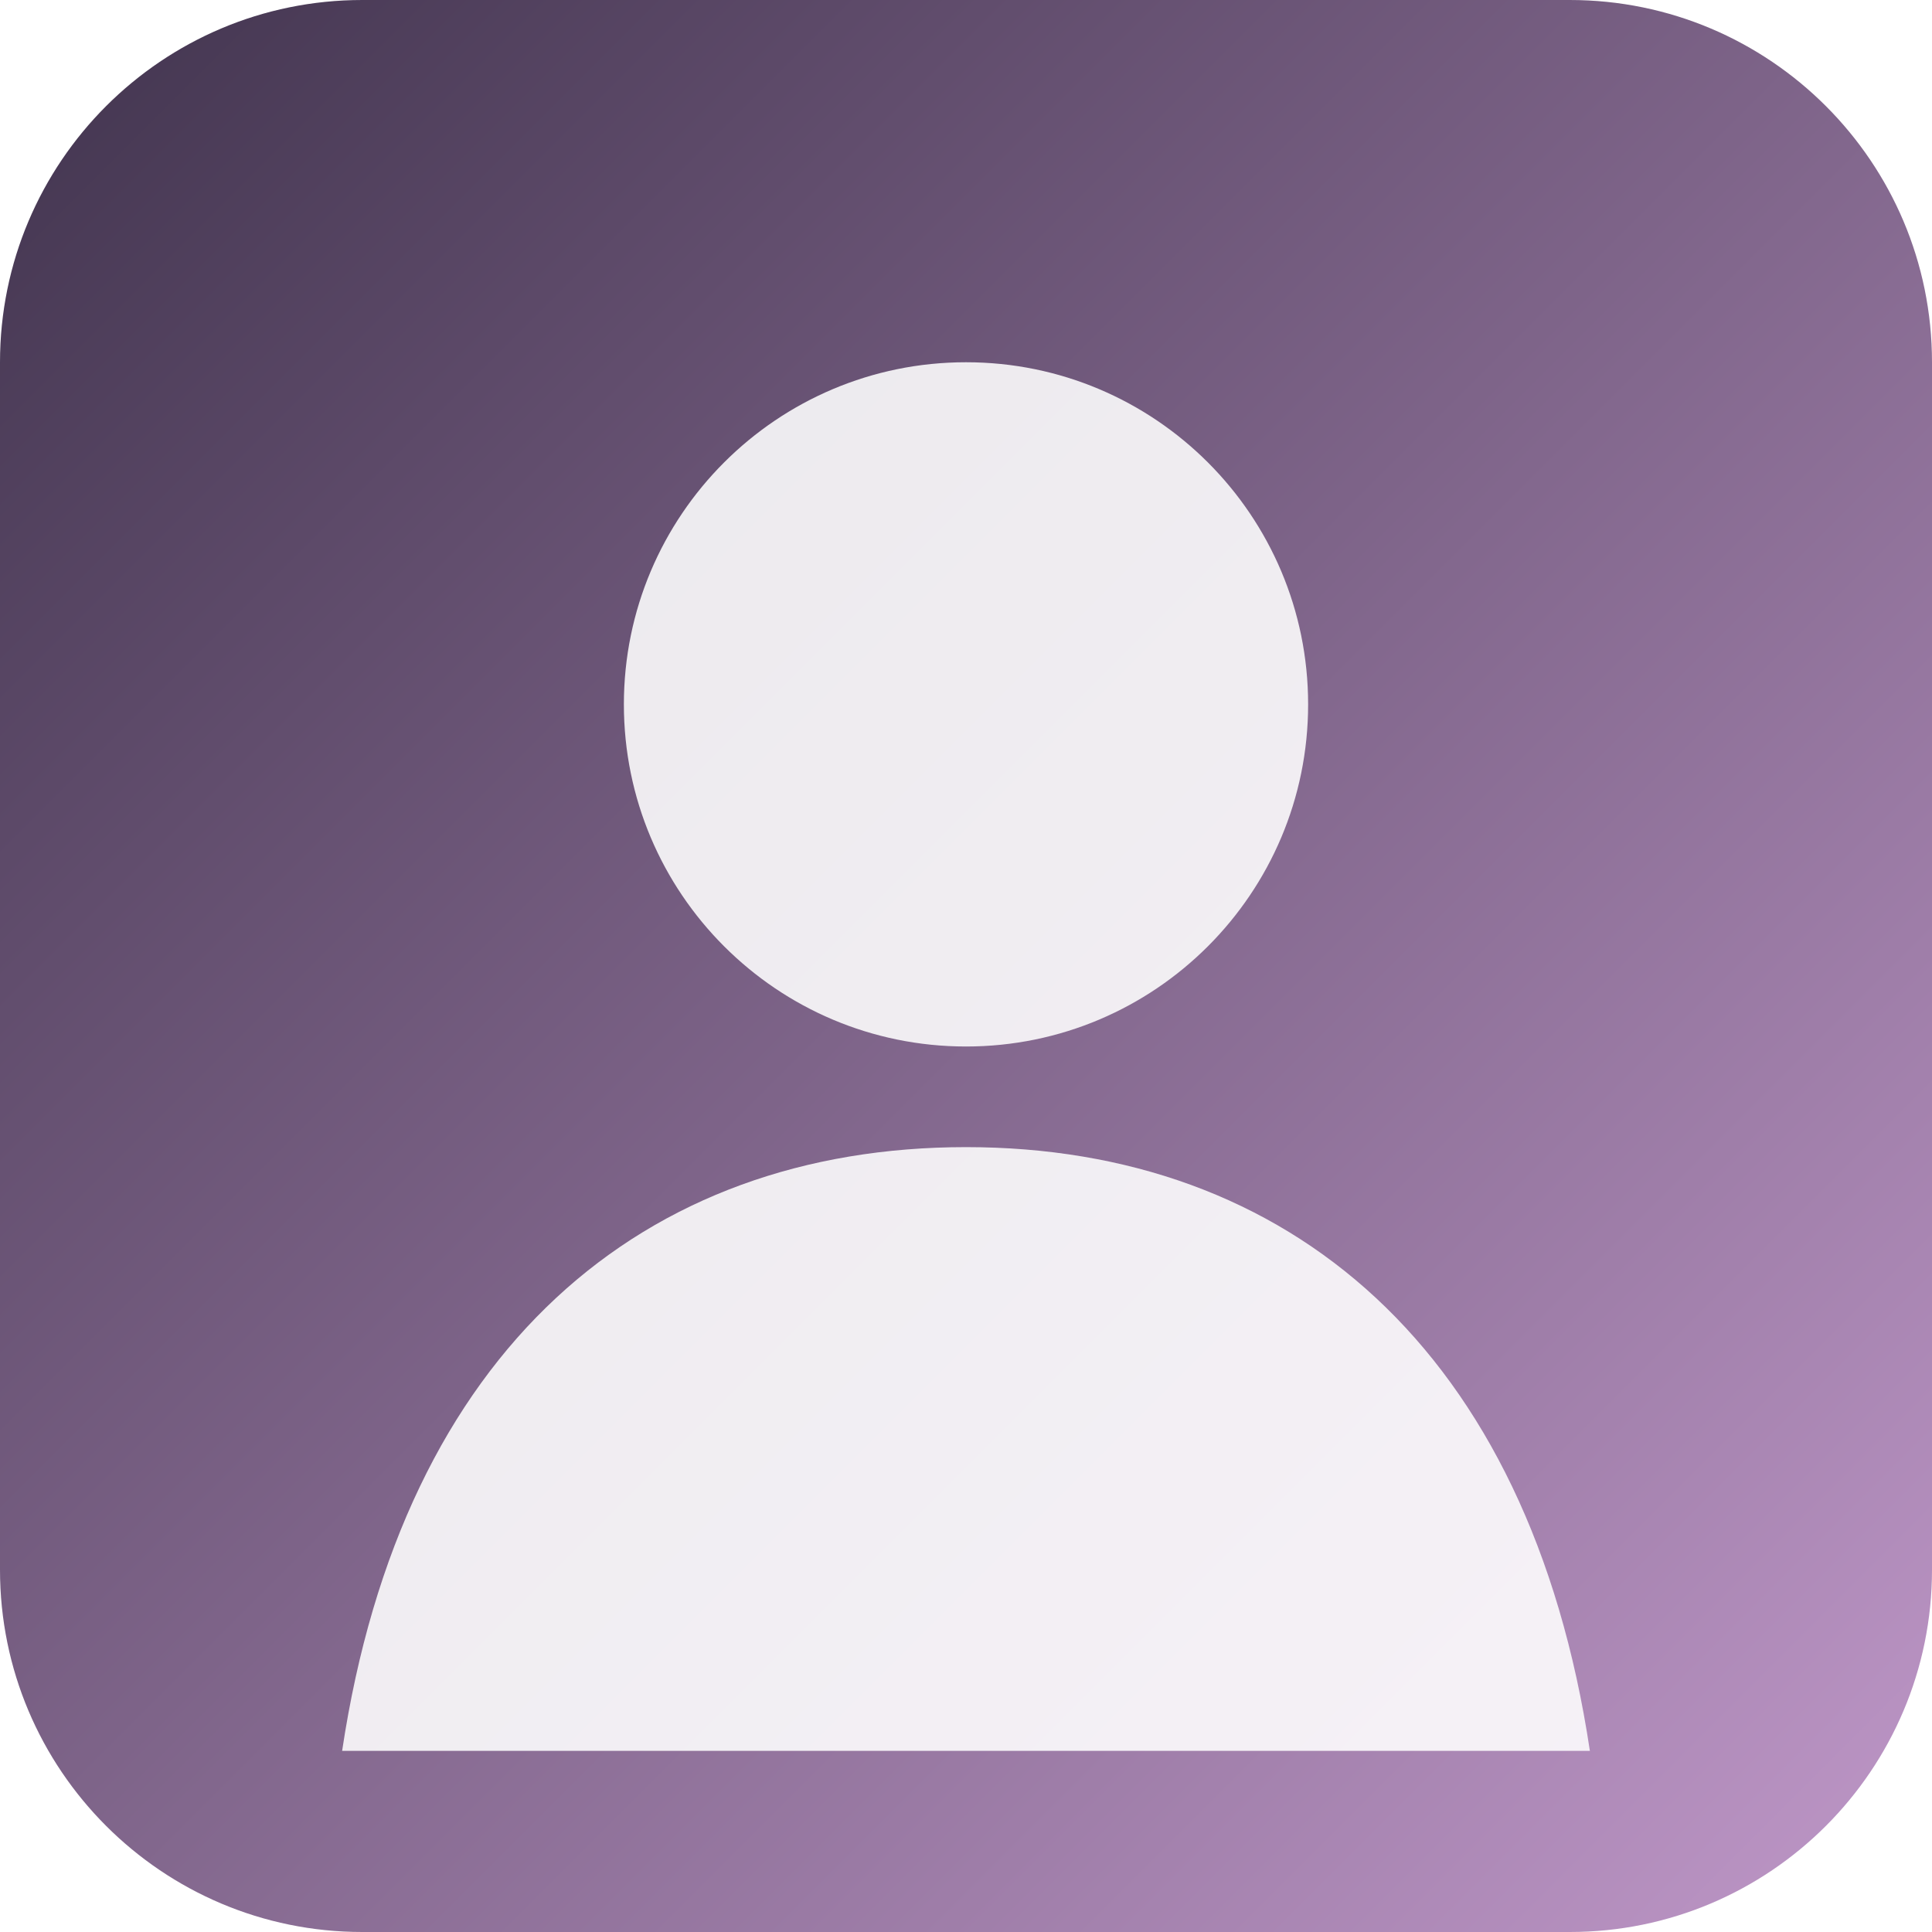
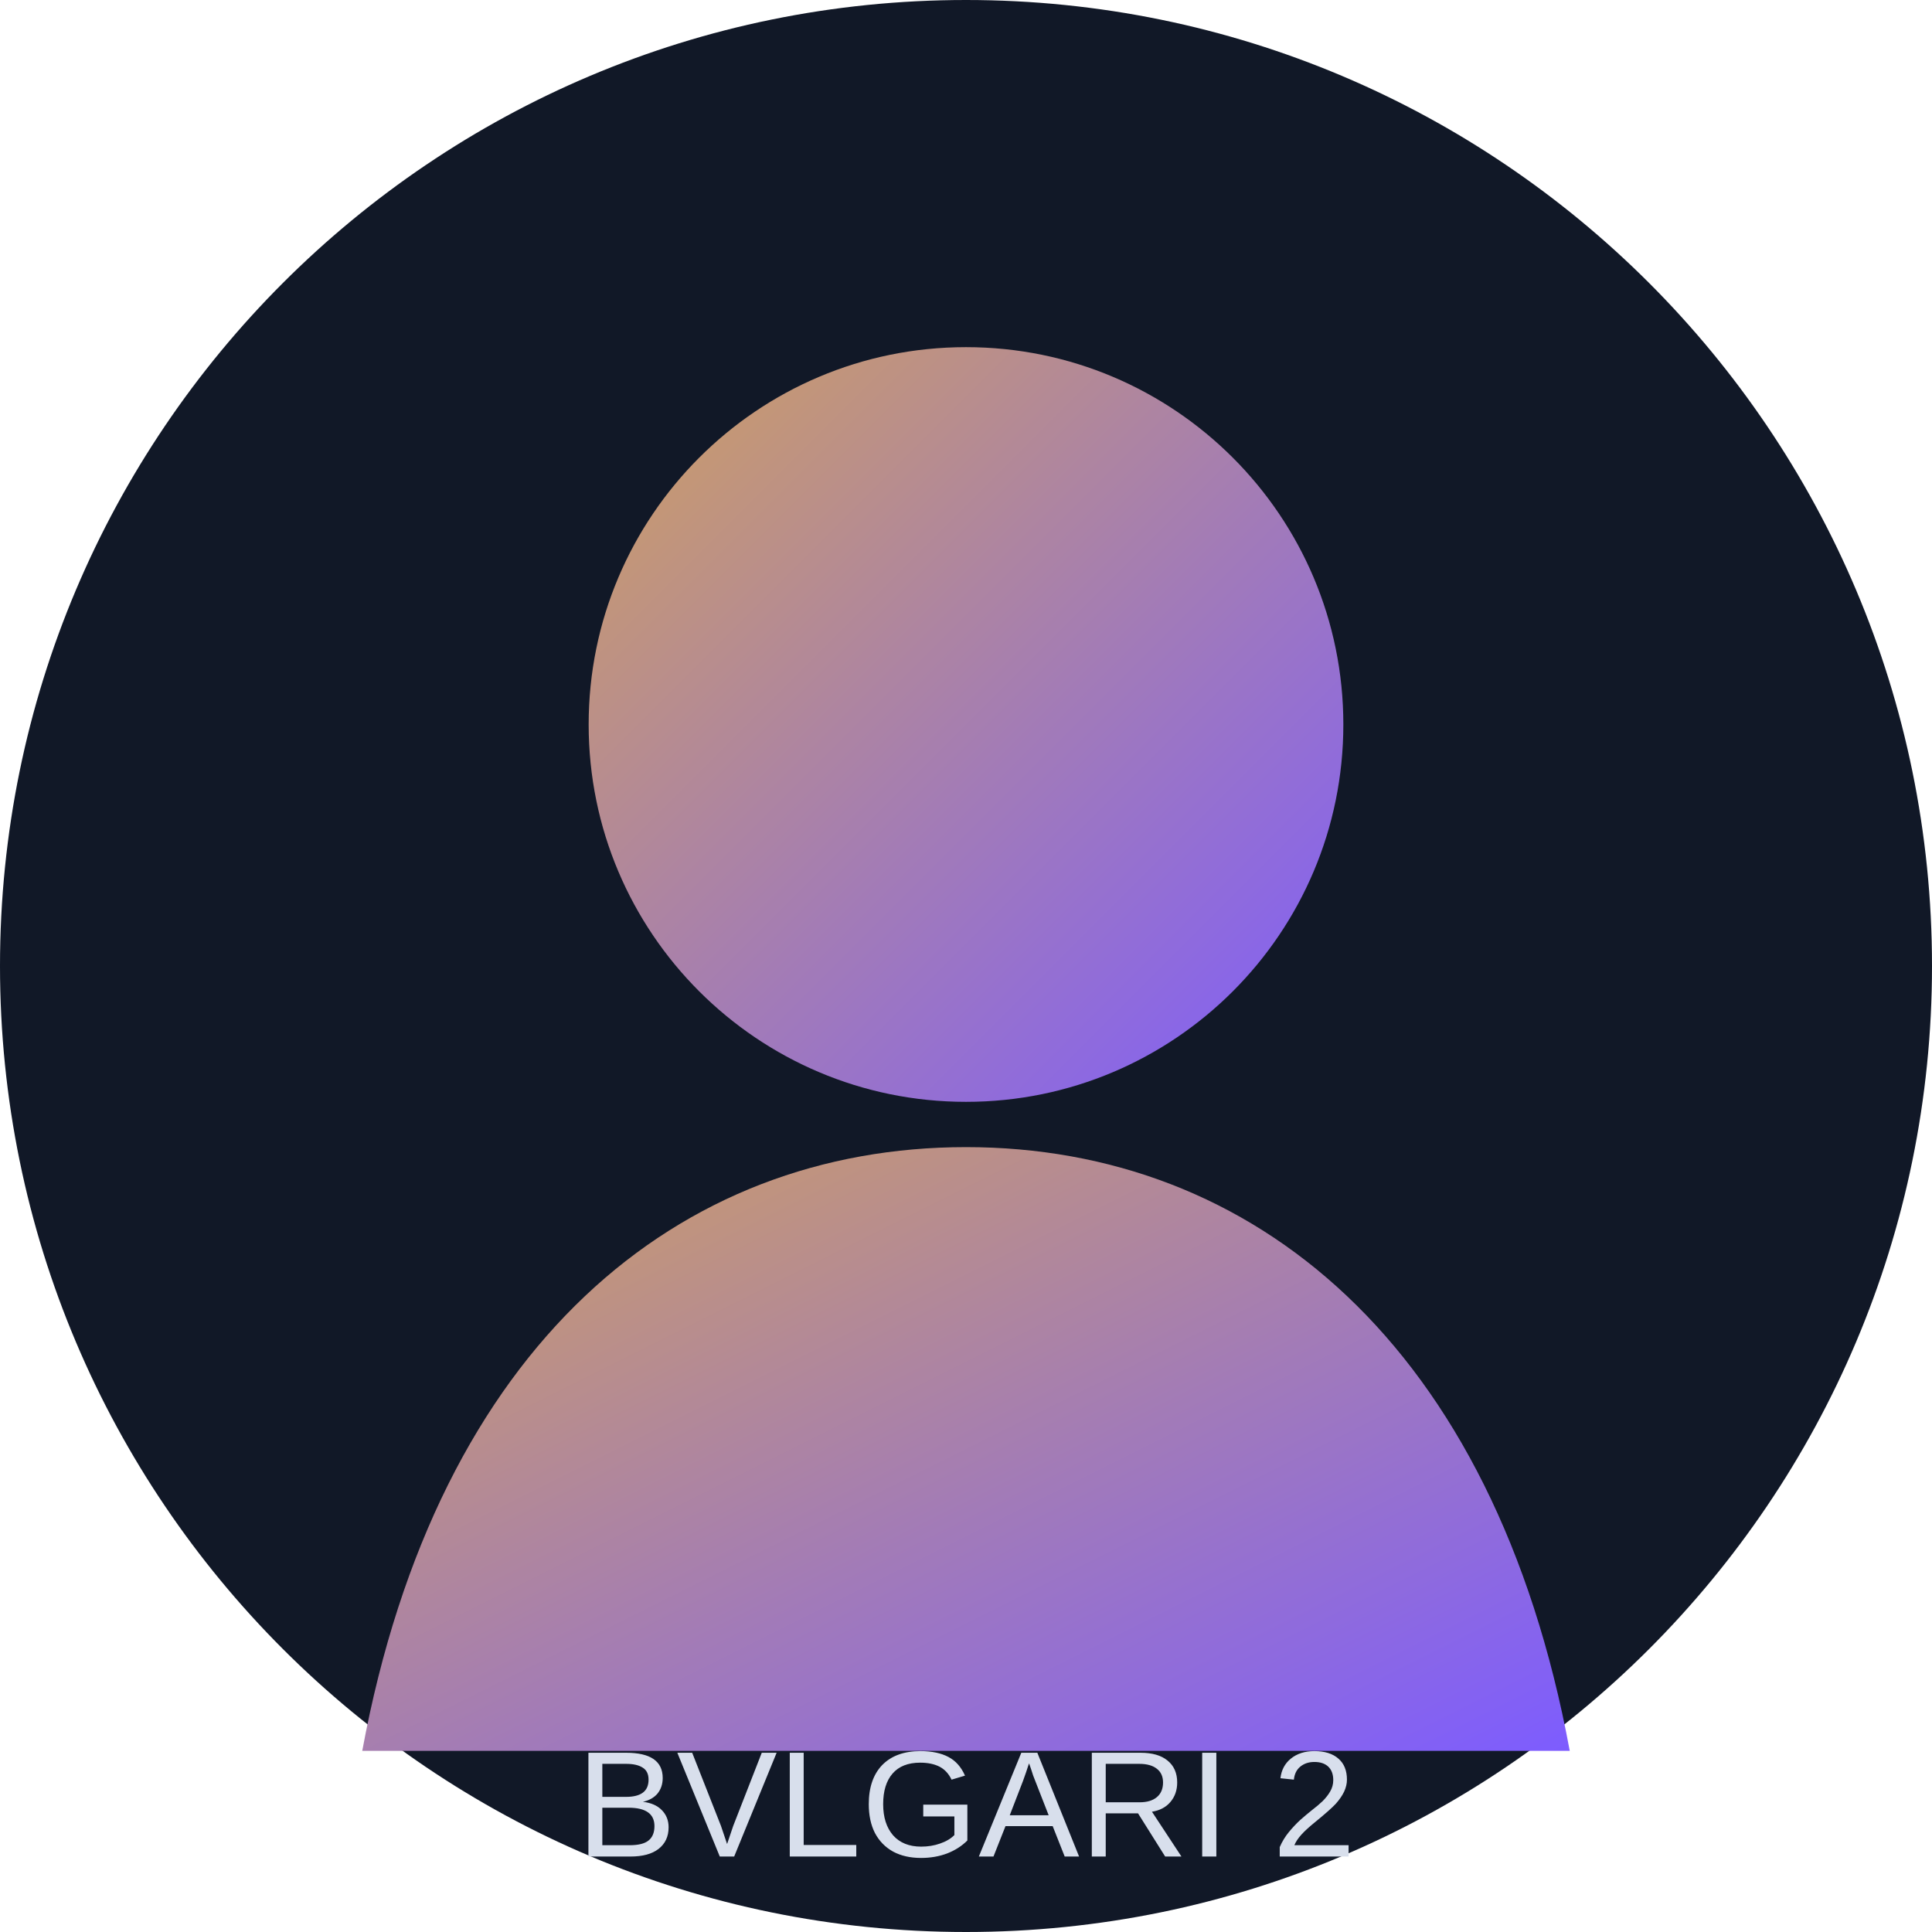
- <svg xmlns="http://www.w3.org/2000/svg" width="96" height="96" viewBox="0 0 96 96">
+ <svg xmlns="http://www.w3.org/2000/svg" width="128" height="128" viewBox="0 0 128 128">
  <defs>
-     <linearGradient id="g" x1="0" x2="1" y1="0" y2="1">
-       <stop stop-color="#40334d" />
-       <stop offset="1" stop-color="#c098c9" />
+     <linearGradient id="g" x1="0" y1="0" x2="1" y2="1">
+       <stop stop-color="#d0a15f" />
+       <stop offset="1" stop-color="#7d5cff" />
    </linearGradient>
  </defs>
-   <rect width="96" height="96" rx="18" fill="url(#g)" />
-   <circle cx="48" cy="35" r="17" fill="rgba(255,255,255,.88)" />
-   <path d="M17 87c3-20 15-30 31-30s28 10 31 30" fill="rgba(255,255,255,.88)" />
+   <rect width="128" height="128" rx="64" fill="#111827" />
+   <circle cx="64" cy="48" r="25" fill="url(#g)" />
+   <path d="M24 116c5-27 21-40 40-40s35 13 40 40" fill="url(#g)" />
+   <text x="64" y="123" text-anchor="middle" font-family="Arial" font-size="10" fill="#d8dfec">BVLGARI 2</text>
</svg>
